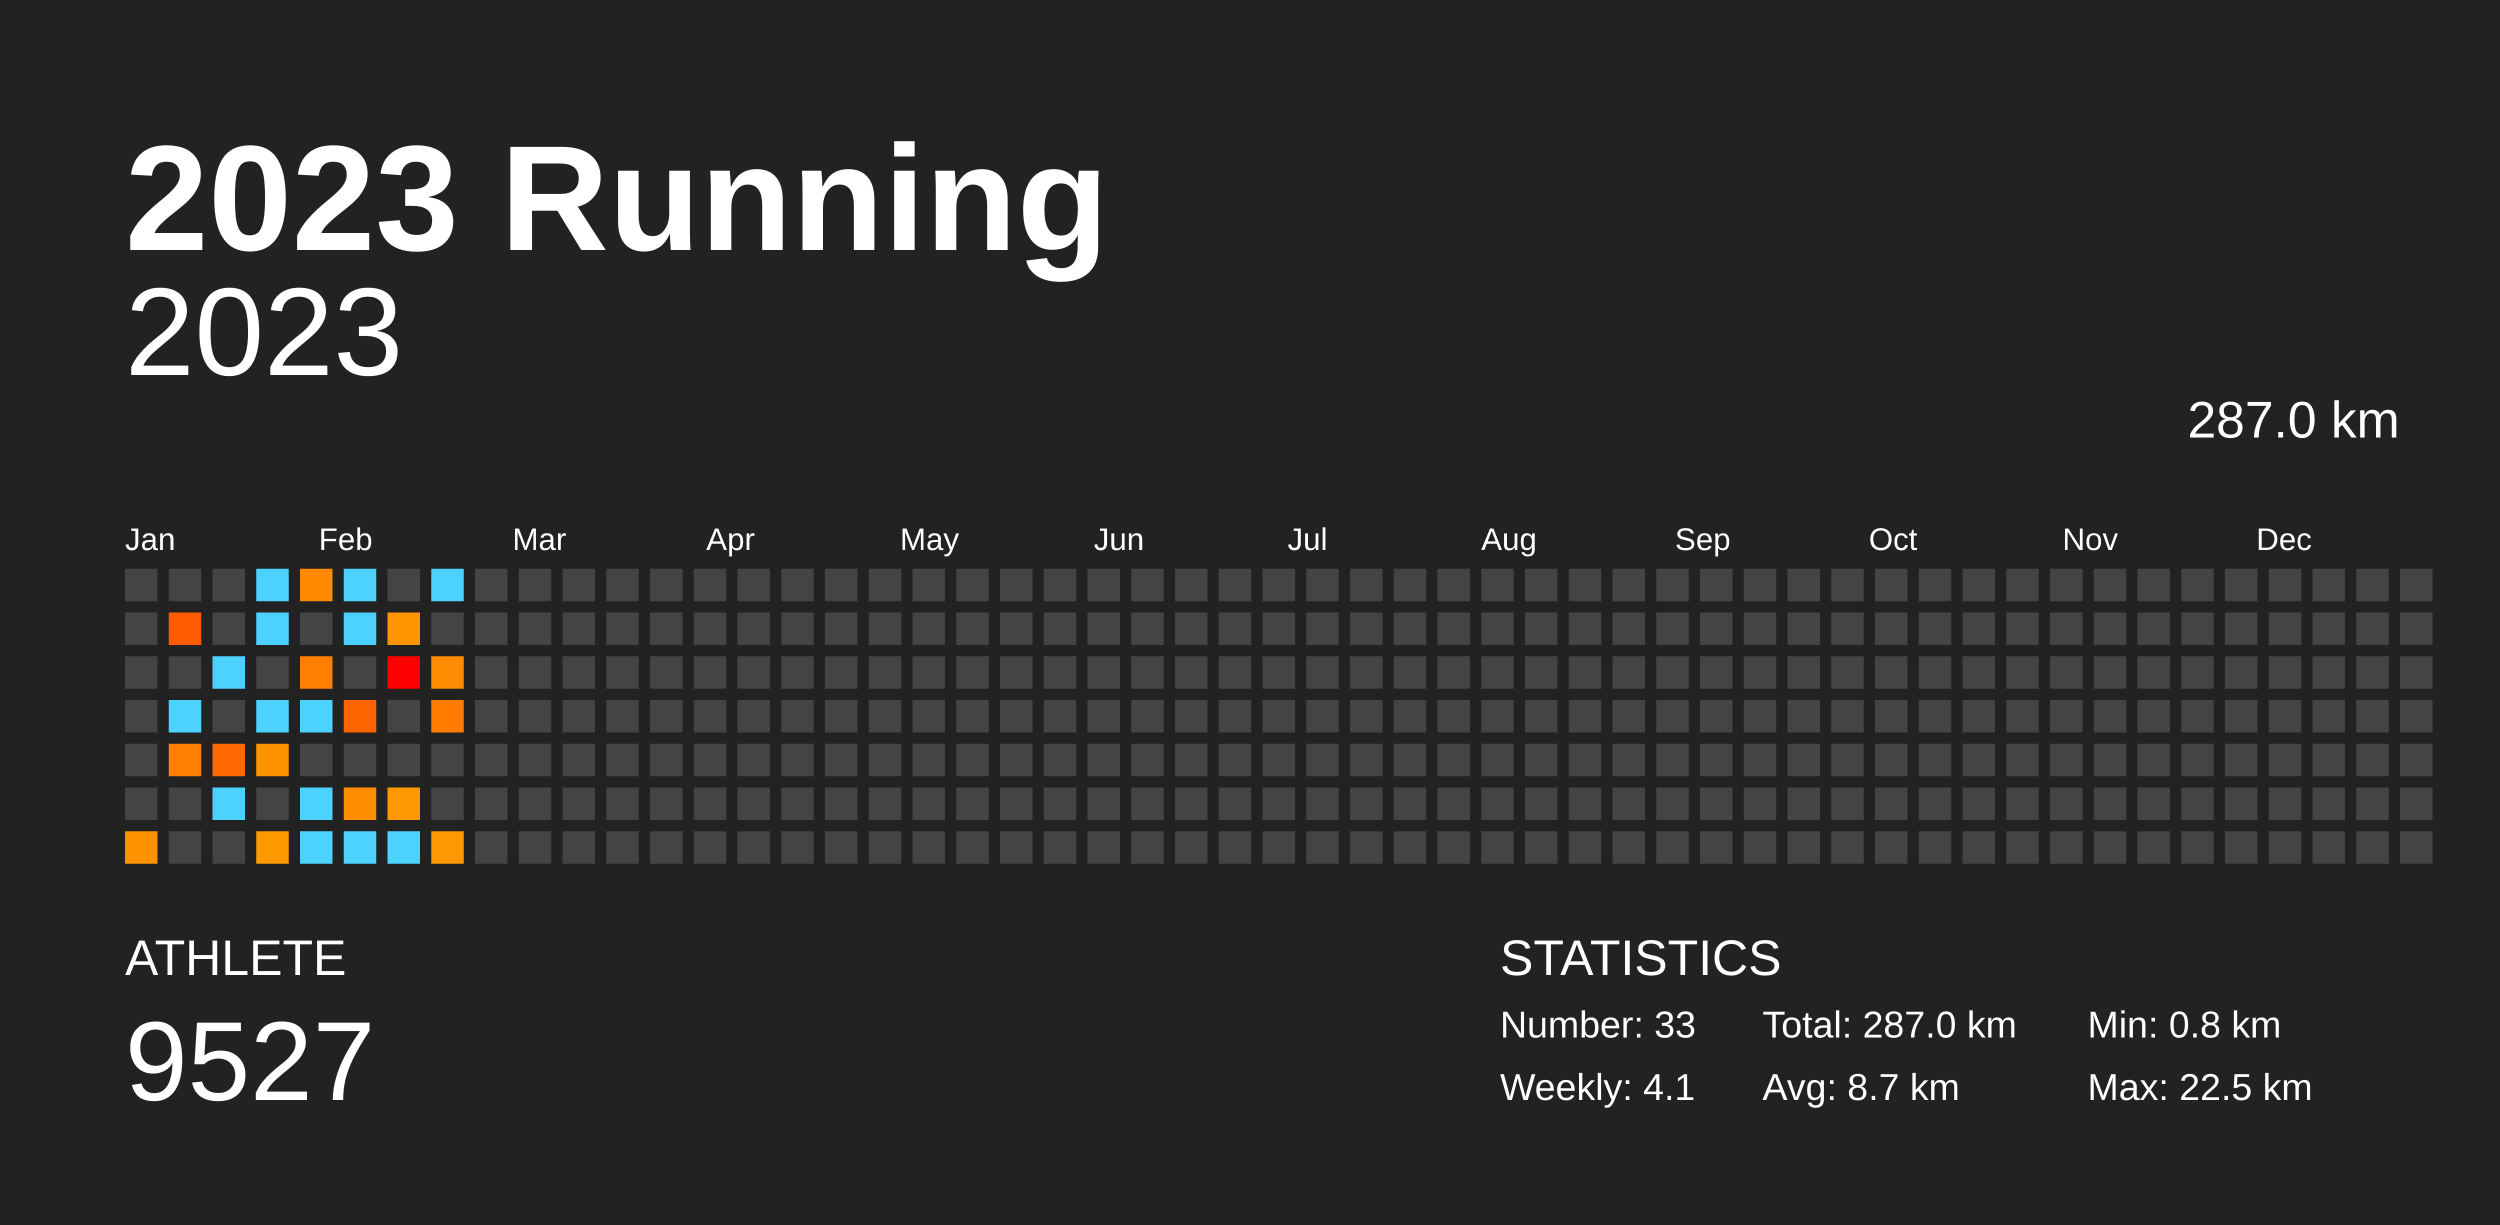
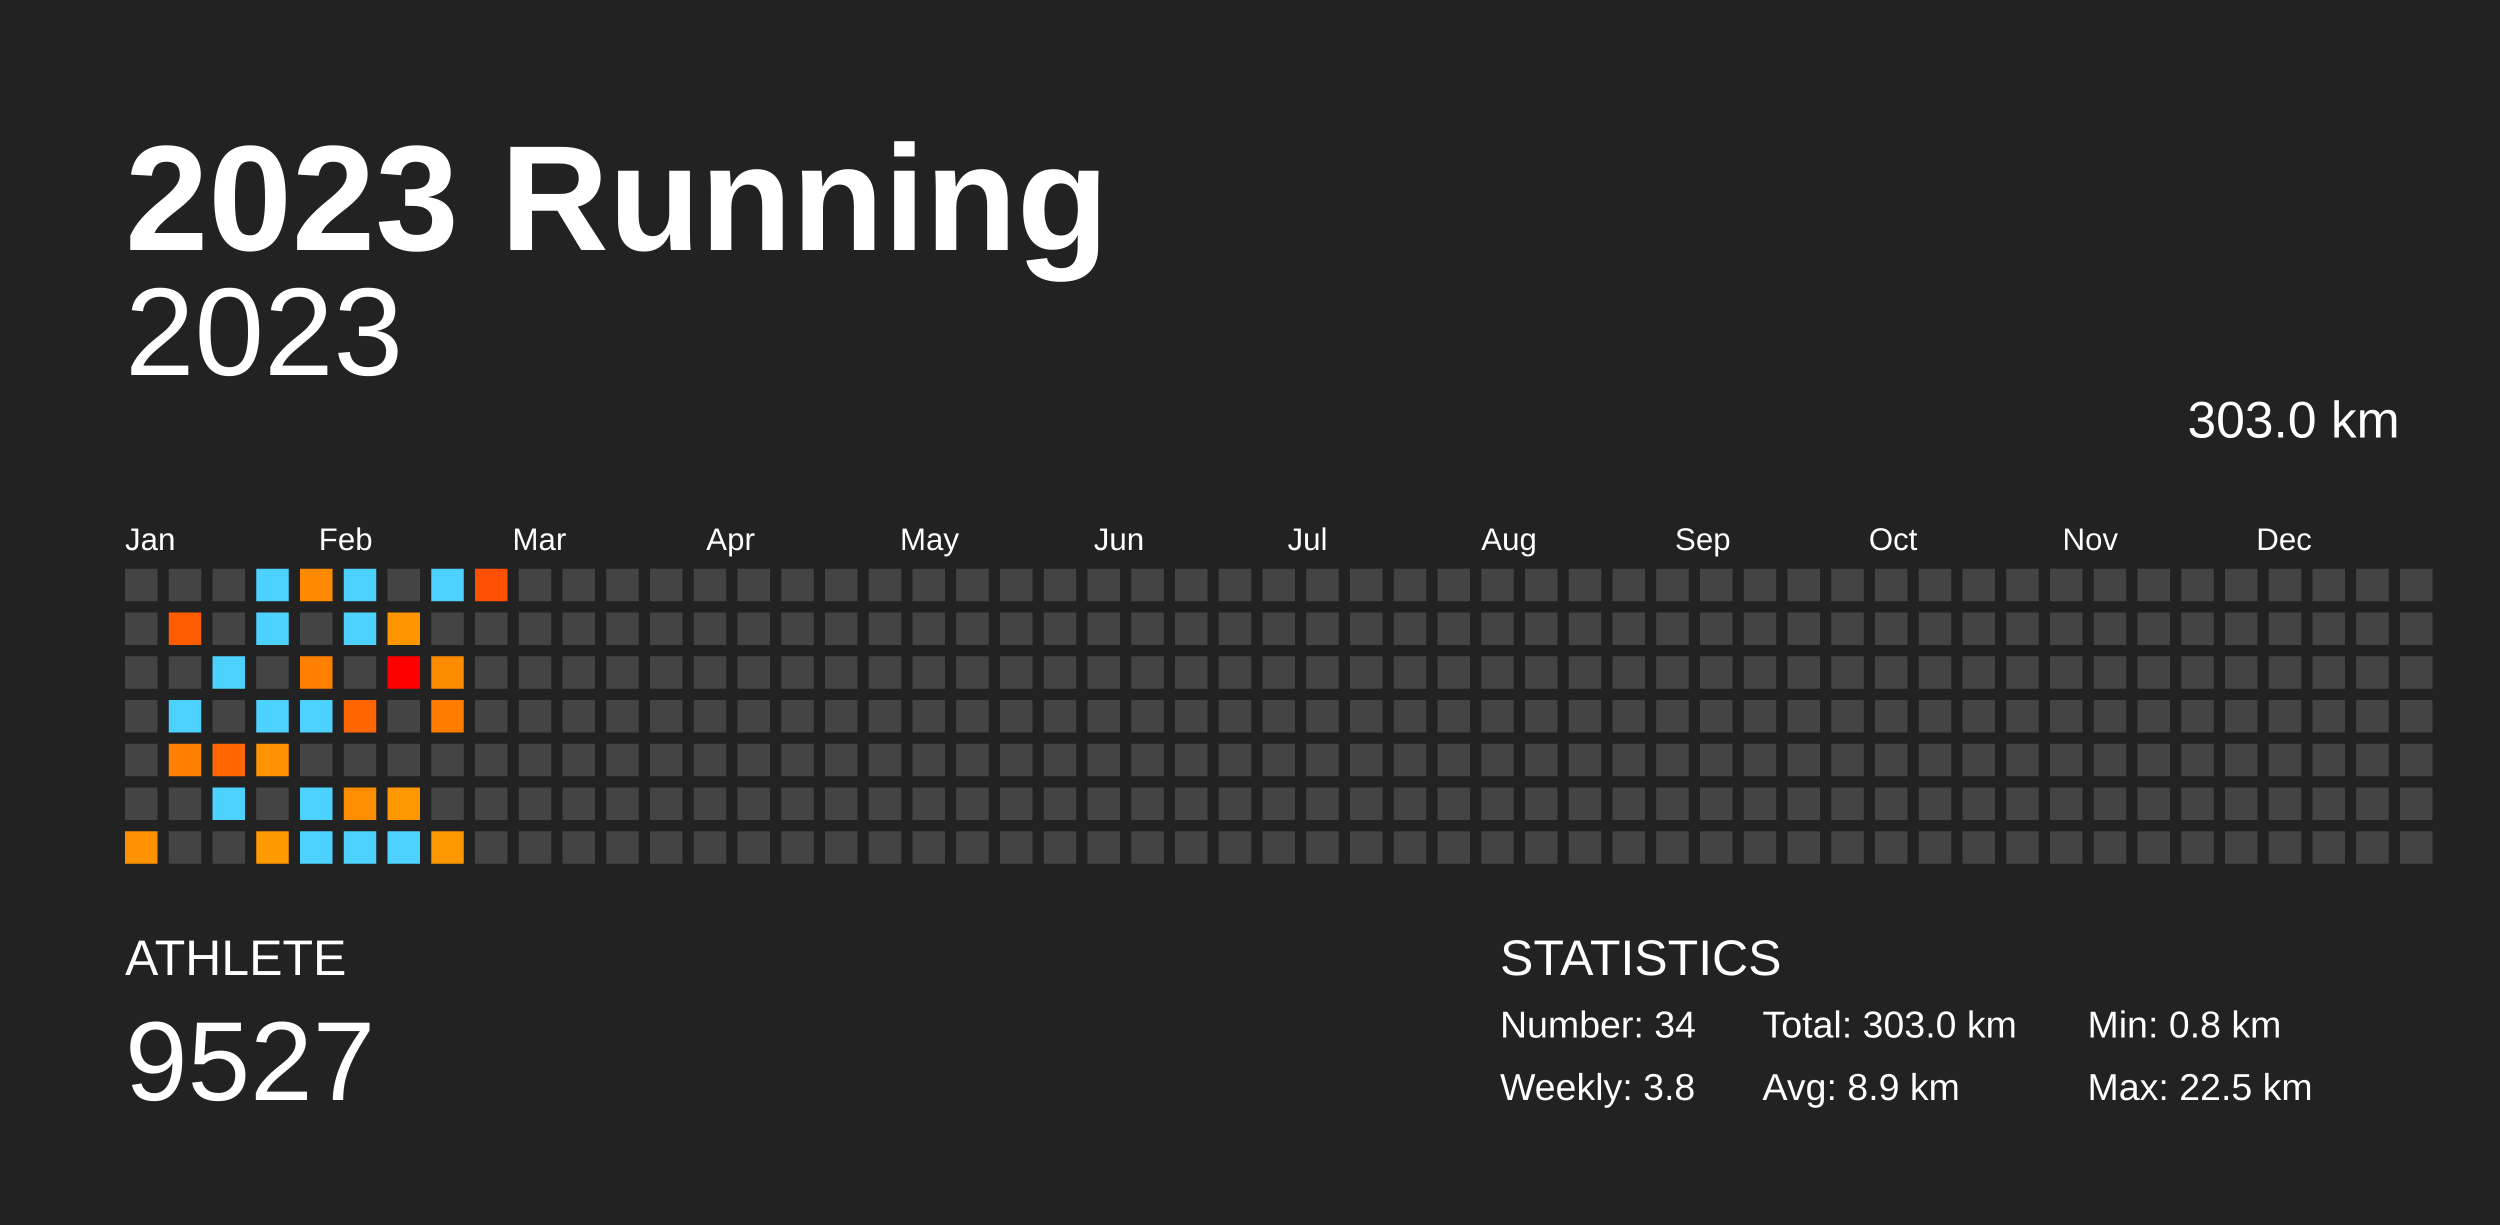
<svg xmlns="http://www.w3.org/2000/svg" baseProfile="full" height="98mm" version="1.1" viewBox="0,0,200,98" width="200mm">
  <defs />
  <rect fill="#222222" height="98" width="200" x="0" y="0" />
  <text fill="#FFFFFF" style="font-size:12px; font-family:Arial; font-weight:bold;" x="10" y="20">2023 Running</text>
  <text fill="#FFFFFF" style="font-size:4px; font-family:Arial" x="10" y="78">ATHLETE</text>
  <text fill="#FFFFFF" style="font-size:9px; font-family:Arial" x="10" y="88">9527</text>
  <text fill="#FFFFFF" style="font-size:4px; font-family:Arial" x="120" y="78">STATISTICS</text>
-   <text fill="#FFFFFF" style="font-size:3px; font-family:Arial" x="120" y="83">Number: 33</text>
-   <text fill="#FFFFFF" style="font-size:3px; font-family:Arial" x="120" y="88">Weekly: 4.1</text>
-   <text fill="#FFFFFF" style="font-size:3px; font-family:Arial" x="141" y="83">Total: 287.0 km</text>
-   <text fill="#FFFFFF" style="font-size:3px; font-family:Arial" x="141" y="88">Avg: 8.7 km</text>
+   <text fill="#FFFFFF" style="font-size:3px; font-family:Arial" x="120" y="83">Number: 34</text>
+   <text fill="#FFFFFF" style="font-size:3px; font-family:Arial" x="120" y="88">Weekly: 3.8</text>
+   <text fill="#FFFFFF" style="font-size:3px; font-family:Arial" x="141" y="83">Total: 303.0 km</text>
+   <text fill="#FFFFFF" style="font-size:3px; font-family:Arial" x="141" y="88">Avg: 8.9 km</text>
  <text fill="#FFFFFF" style="font-size:3px; font-family:Arial" x="167" y="83">Min: 0.8 km</text>
  <text fill="#FFFFFF" style="font-size:3px; font-family:Arial" x="167" y="88">Max: 22.5 km</text>
  <text alignment-baseline="hanging" fill="#FFFFFF" style="font-size:10.0px; font-family:Arial;" x="10" y="30">2023</text>
-   <text alignment-baseline="hanging" fill="#FFFFFF" style="font-size:4.125px; font-family:Arial;" x="175" y="35">287.0 km</text>
+   <text alignment-baseline="hanging" fill="#FFFFFF" style="font-size:4.125px; font-family:Arial;" x="175" y="35">303.0 km</text>
  <text fill="#FFFFFF" style="font-size:2.5px; font-family:Arial" x="10.0" y="44">Jan</text>
  <text fill="#FFFFFF" style="font-size:2.5px; font-family:Arial" x="25.5" y="44">Feb</text>
  <text fill="#FFFFFF" style="font-size:2.5px; font-family:Arial" x="41.0" y="44">Mar</text>
  <text fill="#FFFFFF" style="font-size:2.5px; font-family:Arial" x="56.5" y="44">Apr</text>
  <text fill="#FFFFFF" style="font-size:2.5px; font-family:Arial" x="72.0" y="44">May</text>
  <text fill="#FFFFFF" style="font-size:2.5px; font-family:Arial" x="87.5" y="44">Jun</text>
  <text fill="#FFFFFF" style="font-size:2.5px; font-family:Arial" x="103.0" y="44">Jul</text>
  <text fill="#FFFFFF" style="font-size:2.5px; font-family:Arial" x="118.5" y="44">Aug</text>
  <text fill="#FFFFFF" style="font-size:2.5px; font-family:Arial" x="134.0" y="44">Sep</text>
  <text fill="#FFFFFF" style="font-size:2.5px; font-family:Arial" x="149.5" y="44">Oct</text>
  <text fill="#FFFFFF" style="font-size:2.5px; font-family:Arial" x="165.0" y="44">Nov</text>
  <text fill="#FFFFFF" style="font-size:2.5px; font-family:Arial" x="180.5" y="44">Dec</text>
  <rect fill="#444444" height="2.6" width="2.6" x="10.0" y="45.5" />
  <rect fill="#444444" height="2.6" width="2.6" x="10.0" y="49.0" />
  <rect fill="#444444" height="2.6" width="2.6" x="10.0" y="52.5" />
  <rect fill="#444444" height="2.6" width="2.6" x="10.0" y="56.0" />
  <rect fill="#444444" height="2.6" width="2.6" x="10.0" y="59.5" />
  <rect fill="#444444" height="2.6" width="2.6" x="10.0" y="63.0" />
  <rect fill="#ff9200" height="2.6" width="2.6" x="10.0" y="66.5" />
  <rect fill="#444444" height="2.6" width="2.6" x="13.5" y="45.5" />
  <rect fill="#ff5b00" height="2.6" width="2.6" x="13.5" y="49.0" />
  <rect fill="#444444" height="2.6" width="2.6" x="13.5" y="52.5" />
  <rect fill="#4dd2ff" height="2.6" width="2.6" x="13.5" y="56.0" />
  <rect fill="#ff7f00" height="2.6" width="2.6" x="13.5" y="59.5" />
  <rect fill="#444444" height="2.6" width="2.6" x="13.5" y="63.0" />
  <rect fill="#444444" height="2.6" width="2.6" x="13.5" y="66.5" />
  <rect fill="#444444" height="2.6" width="2.6" x="17.0" y="45.5" />
  <rect fill="#444444" height="2.6" width="2.6" x="17.0" y="49.0" />
  <rect fill="#4dd2ff" height="2.6" width="2.6" x="17.0" y="52.5" />
  <rect fill="#444444" height="2.6" width="2.6" x="17.0" y="56.0" />
  <rect fill="#ff6700" height="2.6" width="2.6" x="17.0" y="59.5" />
  <rect fill="#4dd2ff" height="2.6" width="2.6" x="17.0" y="63.0" />
  <rect fill="#444444" height="2.6" width="2.6" x="17.0" y="66.5" />
  <rect fill="#4dd2ff" height="2.6" width="2.6" x="20.5" y="45.5" />
  <rect fill="#4dd2ff" height="2.6" width="2.6" x="20.5" y="49.0" />
  <rect fill="#444444" height="2.6" width="2.6" x="20.5" y="52.5" />
  <rect fill="#4dd2ff" height="2.6" width="2.6" x="20.5" y="56.0" />
  <rect fill="#ff9200" height="2.6" width="2.6" x="20.5" y="59.5" />
  <rect fill="#444444" height="2.6" width="2.6" x="20.5" y="63.0" />
  <rect fill="#ff9900" height="2.6" width="2.6" x="20.5" y="66.5" />
  <rect fill="#ff8900" height="2.6" width="2.6" x="24.0" y="45.5" />
  <rect fill="#444444" height="2.6" width="2.6" x="24.0" y="49.0" />
  <rect fill="#ff8000" height="2.6" width="2.6" x="24.0" y="52.5" />
  <rect fill="#4dd2ff" height="2.6" width="2.6" x="24.0" y="56.0" />
  <rect fill="#444444" height="2.6" width="2.6" x="24.0" y="59.5" />
  <rect fill="#4dd2ff" height="2.6" width="2.6" x="24.0" y="63.0" />
  <rect fill="#4dd2ff" height="2.6" width="2.6" x="24.0" y="66.5" />
  <rect fill="#4dd2ff" height="2.6" width="2.6" x="27.5" y="45.5" />
  <rect fill="#4dd2ff" height="2.6" width="2.6" x="27.5" y="49.0" />
  <rect fill="#444444" height="2.6" width="2.6" x="27.5" y="52.5" />
  <rect fill="#ff6500" height="2.6" width="2.6" x="27.5" y="56.0" />
  <rect fill="#444444" height="2.6" width="2.6" x="27.5" y="59.5" />
  <rect fill="#ff8d00" height="2.6" width="2.6" x="27.5" y="63.0" />
  <rect fill="#4dd2ff" height="2.6" width="2.6" x="27.5" y="66.5" />
  <rect fill="#444444" height="2.6" width="2.6" x="31.0" y="45.5" />
  <rect fill="#ff9600" height="2.6" width="2.6" x="31.0" y="49.0" />
  <rect fill="red" height="2.6" width="2.6" x="31.0" y="52.5" />
  <rect fill="#444444" height="2.6" width="2.6" x="31.0" y="56.0" />
  <rect fill="#444444" height="2.6" width="2.6" x="31.0" y="59.5" />
  <rect fill="#ff9700" height="2.6" width="2.6" x="31.0" y="63.0" />
  <rect fill="#4dd2ff" height="2.6" width="2.6" x="31.0" y="66.5" />
  <rect fill="#4dd2ff" height="2.6" width="2.6" x="34.5" y="45.5" />
  <rect fill="#444444" height="2.6" width="2.6" x="34.5" y="49.0" />
  <rect fill="#ff8c00" height="2.6" width="2.6" x="34.5" y="52.5" />
  <rect fill="#ff7c00" height="2.6" width="2.6" x="34.5" y="56.0" />
  <rect fill="#444444" height="2.6" width="2.6" x="34.5" y="59.5" />
  <rect fill="#444444" height="2.6" width="2.6" x="34.5" y="63.0" />
  <rect fill="#ff9800" height="2.6" width="2.6" x="34.5" y="66.5" />
-   <rect fill="#444444" height="2.6" width="2.6" x="38.0" y="45.5" />
+   <rect fill="#ff4f00" height="2.6" width="2.6" x="38.0" y="45.5" />
  <rect fill="#444444" height="2.6" width="2.6" x="38.0" y="49.0" />
  <rect fill="#444444" height="2.6" width="2.6" x="38.0" y="52.5" />
  <rect fill="#444444" height="2.6" width="2.6" x="38.0" y="56.0" />
  <rect fill="#444444" height="2.6" width="2.6" x="38.0" y="59.5" />
  <rect fill="#444444" height="2.6" width="2.6" x="38.0" y="63.0" />
  <rect fill="#444444" height="2.6" width="2.6" x="38.0" y="66.5" />
  <rect fill="#444444" height="2.6" width="2.6" x="41.5" y="45.5" />
  <rect fill="#444444" height="2.6" width="2.6" x="41.5" y="49.0" />
  <rect fill="#444444" height="2.6" width="2.6" x="41.5" y="52.5" />
  <rect fill="#444444" height="2.6" width="2.6" x="41.5" y="56.0" />
  <rect fill="#444444" height="2.6" width="2.6" x="41.5" y="59.5" />
  <rect fill="#444444" height="2.6" width="2.6" x="41.5" y="63.0" />
  <rect fill="#444444" height="2.6" width="2.6" x="41.5" y="66.5" />
  <rect fill="#444444" height="2.6" width="2.6" x="45.0" y="45.5" />
  <rect fill="#444444" height="2.6" width="2.6" x="45.0" y="49.0" />
  <rect fill="#444444" height="2.6" width="2.6" x="45.0" y="52.5" />
  <rect fill="#444444" height="2.6" width="2.6" x="45.0" y="56.0" />
  <rect fill="#444444" height="2.6" width="2.6" x="45.0" y="59.5" />
  <rect fill="#444444" height="2.6" width="2.6" x="45.0" y="63.0" />
  <rect fill="#444444" height="2.6" width="2.6" x="45.0" y="66.5" />
  <rect fill="#444444" height="2.6" width="2.6" x="48.5" y="45.5" />
  <rect fill="#444444" height="2.6" width="2.6" x="48.5" y="49.0" />
  <rect fill="#444444" height="2.6" width="2.6" x="48.5" y="52.5" />
  <rect fill="#444444" height="2.6" width="2.6" x="48.5" y="56.0" />
  <rect fill="#444444" height="2.6" width="2.6" x="48.5" y="59.5" />
  <rect fill="#444444" height="2.6" width="2.6" x="48.5" y="63.0" />
  <rect fill="#444444" height="2.6" width="2.6" x="48.5" y="66.5" />
  <rect fill="#444444" height="2.6" width="2.6" x="52.0" y="45.5" />
  <rect fill="#444444" height="2.6" width="2.6" x="52.0" y="49.0" />
  <rect fill="#444444" height="2.6" width="2.6" x="52.0" y="52.5" />
  <rect fill="#444444" height="2.6" width="2.6" x="52.0" y="56.0" />
  <rect fill="#444444" height="2.6" width="2.6" x="52.0" y="59.5" />
  <rect fill="#444444" height="2.6" width="2.6" x="52.0" y="63.0" />
  <rect fill="#444444" height="2.6" width="2.6" x="52.0" y="66.5" />
  <rect fill="#444444" height="2.6" width="2.6" x="55.5" y="45.5" />
  <rect fill="#444444" height="2.6" width="2.6" x="55.5" y="49.0" />
  <rect fill="#444444" height="2.6" width="2.6" x="55.5" y="52.5" />
  <rect fill="#444444" height="2.6" width="2.6" x="55.5" y="56.0" />
  <rect fill="#444444" height="2.6" width="2.6" x="55.5" y="59.5" />
  <rect fill="#444444" height="2.6" width="2.6" x="55.5" y="63.0" />
  <rect fill="#444444" height="2.6" width="2.6" x="55.5" y="66.5" />
  <rect fill="#444444" height="2.6" width="2.6" x="59.0" y="45.5" />
  <rect fill="#444444" height="2.6" width="2.6" x="59.0" y="49.0" />
  <rect fill="#444444" height="2.6" width="2.6" x="59.0" y="52.5" />
  <rect fill="#444444" height="2.6" width="2.6" x="59.0" y="56.0" />
  <rect fill="#444444" height="2.6" width="2.6" x="59.0" y="59.5" />
  <rect fill="#444444" height="2.6" width="2.6" x="59.0" y="63.0" />
  <rect fill="#444444" height="2.6" width="2.6" x="59.0" y="66.5" />
  <rect fill="#444444" height="2.6" width="2.6" x="62.5" y="45.5" />
  <rect fill="#444444" height="2.6" width="2.6" x="62.5" y="49.0" />
  <rect fill="#444444" height="2.6" width="2.6" x="62.5" y="52.5" />
  <rect fill="#444444" height="2.6" width="2.6" x="62.5" y="56.0" />
  <rect fill="#444444" height="2.6" width="2.6" x="62.5" y="59.5" />
  <rect fill="#444444" height="2.6" width="2.6" x="62.5" y="63.0" />
  <rect fill="#444444" height="2.6" width="2.6" x="62.5" y="66.5" />
  <rect fill="#444444" height="2.6" width="2.6" x="66.0" y="45.5" />
  <rect fill="#444444" height="2.6" width="2.6" x="66.0" y="49.0" />
  <rect fill="#444444" height="2.6" width="2.6" x="66.0" y="52.5" />
  <rect fill="#444444" height="2.6" width="2.6" x="66.0" y="56.0" />
  <rect fill="#444444" height="2.6" width="2.6" x="66.0" y="59.5" />
  <rect fill="#444444" height="2.6" width="2.6" x="66.0" y="63.0" />
  <rect fill="#444444" height="2.6" width="2.6" x="66.0" y="66.5" />
  <rect fill="#444444" height="2.6" width="2.6" x="69.5" y="45.5" />
  <rect fill="#444444" height="2.6" width="2.6" x="69.5" y="49.0" />
  <rect fill="#444444" height="2.6" width="2.6" x="69.5" y="52.5" />
  <rect fill="#444444" height="2.6" width="2.6" x="69.5" y="56.0" />
  <rect fill="#444444" height="2.6" width="2.6" x="69.5" y="59.5" />
  <rect fill="#444444" height="2.6" width="2.6" x="69.5" y="63.0" />
  <rect fill="#444444" height="2.6" width="2.6" x="69.5" y="66.5" />
  <rect fill="#444444" height="2.6" width="2.6" x="73.0" y="45.5" />
  <rect fill="#444444" height="2.6" width="2.6" x="73.0" y="49.0" />
  <rect fill="#444444" height="2.6" width="2.6" x="73.0" y="52.5" />
  <rect fill="#444444" height="2.6" width="2.6" x="73.0" y="56.0" />
  <rect fill="#444444" height="2.6" width="2.6" x="73.0" y="59.5" />
  <rect fill="#444444" height="2.6" width="2.6" x="73.0" y="63.0" />
  <rect fill="#444444" height="2.6" width="2.6" x="73.0" y="66.5" />
  <rect fill="#444444" height="2.6" width="2.6" x="76.5" y="45.5" />
  <rect fill="#444444" height="2.6" width="2.6" x="76.5" y="49.0" />
  <rect fill="#444444" height="2.6" width="2.6" x="76.5" y="52.5" />
  <rect fill="#444444" height="2.6" width="2.6" x="76.5" y="56.0" />
  <rect fill="#444444" height="2.6" width="2.6" x="76.5" y="59.5" />
  <rect fill="#444444" height="2.6" width="2.6" x="76.5" y="63.0" />
  <rect fill="#444444" height="2.6" width="2.6" x="76.5" y="66.5" />
  <rect fill="#444444" height="2.6" width="2.6" x="80.0" y="45.5" />
  <rect fill="#444444" height="2.6" width="2.6" x="80.0" y="49.0" />
  <rect fill="#444444" height="2.6" width="2.6" x="80.0" y="52.5" />
  <rect fill="#444444" height="2.6" width="2.6" x="80.0" y="56.0" />
  <rect fill="#444444" height="2.6" width="2.6" x="80.0" y="59.5" />
  <rect fill="#444444" height="2.6" width="2.6" x="80.0" y="63.0" />
  <rect fill="#444444" height="2.6" width="2.6" x="80.0" y="66.5" />
  <rect fill="#444444" height="2.6" width="2.6" x="83.5" y="45.5" />
  <rect fill="#444444" height="2.6" width="2.6" x="83.5" y="49.0" />
  <rect fill="#444444" height="2.6" width="2.6" x="83.5" y="52.5" />
  <rect fill="#444444" height="2.6" width="2.6" x="83.5" y="56.0" />
  <rect fill="#444444" height="2.6" width="2.6" x="83.5" y="59.5" />
  <rect fill="#444444" height="2.6" width="2.6" x="83.5" y="63.0" />
  <rect fill="#444444" height="2.6" width="2.6" x="83.5" y="66.5" />
  <rect fill="#444444" height="2.6" width="2.6" x="87.0" y="45.5" />
  <rect fill="#444444" height="2.6" width="2.6" x="87.0" y="49.0" />
  <rect fill="#444444" height="2.6" width="2.6" x="87.0" y="52.5" />
  <rect fill="#444444" height="2.6" width="2.6" x="87.0" y="56.0" />
  <rect fill="#444444" height="2.6" width="2.6" x="87.0" y="59.5" />
  <rect fill="#444444" height="2.6" width="2.6" x="87.0" y="63.0" />
  <rect fill="#444444" height="2.6" width="2.6" x="87.0" y="66.5" />
  <rect fill="#444444" height="2.6" width="2.6" x="90.5" y="45.5" />
  <rect fill="#444444" height="2.6" width="2.6" x="90.5" y="49.0" />
  <rect fill="#444444" height="2.6" width="2.6" x="90.5" y="52.5" />
  <rect fill="#444444" height="2.6" width="2.6" x="90.5" y="56.0" />
  <rect fill="#444444" height="2.6" width="2.6" x="90.5" y="59.5" />
  <rect fill="#444444" height="2.6" width="2.6" x="90.5" y="63.0" />
  <rect fill="#444444" height="2.6" width="2.6" x="90.5" y="66.5" />
  <rect fill="#444444" height="2.6" width="2.6" x="94.0" y="45.5" />
  <rect fill="#444444" height="2.6" width="2.6" x="94.0" y="49.0" />
  <rect fill="#444444" height="2.6" width="2.6" x="94.0" y="52.5" />
  <rect fill="#444444" height="2.6" width="2.6" x="94.0" y="56.0" />
  <rect fill="#444444" height="2.6" width="2.6" x="94.0" y="59.5" />
  <rect fill="#444444" height="2.6" width="2.6" x="94.0" y="63.0" />
  <rect fill="#444444" height="2.6" width="2.6" x="94.0" y="66.5" />
  <rect fill="#444444" height="2.6" width="2.6" x="97.5" y="45.5" />
  <rect fill="#444444" height="2.6" width="2.6" x="97.5" y="49.0" />
  <rect fill="#444444" height="2.6" width="2.6" x="97.5" y="52.5" />
  <rect fill="#444444" height="2.6" width="2.6" x="97.5" y="56.0" />
  <rect fill="#444444" height="2.6" width="2.6" x="97.5" y="59.5" />
  <rect fill="#444444" height="2.6" width="2.6" x="97.5" y="63.0" />
  <rect fill="#444444" height="2.6" width="2.6" x="97.5" y="66.5" />
  <rect fill="#444444" height="2.6" width="2.6" x="101.0" y="45.5" />
  <rect fill="#444444" height="2.6" width="2.6" x="101.0" y="49.0" />
  <rect fill="#444444" height="2.6" width="2.6" x="101.0" y="52.5" />
  <rect fill="#444444" height="2.6" width="2.6" x="101.0" y="56.0" />
  <rect fill="#444444" height="2.6" width="2.6" x="101.0" y="59.5" />
  <rect fill="#444444" height="2.6" width="2.6" x="101.0" y="63.0" />
  <rect fill="#444444" height="2.6" width="2.6" x="101.0" y="66.5" />
  <rect fill="#444444" height="2.6" width="2.6" x="104.5" y="45.5" />
  <rect fill="#444444" height="2.6" width="2.6" x="104.5" y="49.0" />
  <rect fill="#444444" height="2.6" width="2.6" x="104.5" y="52.5" />
  <rect fill="#444444" height="2.6" width="2.6" x="104.5" y="56.0" />
  <rect fill="#444444" height="2.6" width="2.6" x="104.5" y="59.5" />
  <rect fill="#444444" height="2.6" width="2.6" x="104.5" y="63.0" />
  <rect fill="#444444" height="2.6" width="2.6" x="104.5" y="66.5" />
  <rect fill="#444444" height="2.6" width="2.6" x="108.0" y="45.5" />
  <rect fill="#444444" height="2.6" width="2.6" x="108.0" y="49.0" />
  <rect fill="#444444" height="2.6" width="2.6" x="108.0" y="52.5" />
  <rect fill="#444444" height="2.6" width="2.6" x="108.0" y="56.0" />
  <rect fill="#444444" height="2.6" width="2.6" x="108.0" y="59.5" />
  <rect fill="#444444" height="2.6" width="2.6" x="108.0" y="63.0" />
  <rect fill="#444444" height="2.6" width="2.6" x="108.0" y="66.5" />
  <rect fill="#444444" height="2.6" width="2.6" x="111.5" y="45.5" />
  <rect fill="#444444" height="2.6" width="2.6" x="111.5" y="49.0" />
  <rect fill="#444444" height="2.6" width="2.6" x="111.5" y="52.5" />
  <rect fill="#444444" height="2.6" width="2.6" x="111.5" y="56.0" />
  <rect fill="#444444" height="2.6" width="2.6" x="111.5" y="59.5" />
  <rect fill="#444444" height="2.6" width="2.6" x="111.5" y="63.0" />
  <rect fill="#444444" height="2.6" width="2.6" x="111.5" y="66.5" />
  <rect fill="#444444" height="2.6" width="2.6" x="115.0" y="45.5" />
  <rect fill="#444444" height="2.6" width="2.6" x="115.0" y="49.0" />
  <rect fill="#444444" height="2.6" width="2.6" x="115.0" y="52.5" />
  <rect fill="#444444" height="2.6" width="2.6" x="115.0" y="56.0" />
  <rect fill="#444444" height="2.6" width="2.6" x="115.0" y="59.5" />
  <rect fill="#444444" height="2.6" width="2.6" x="115.0" y="63.0" />
  <rect fill="#444444" height="2.6" width="2.6" x="115.0" y="66.5" />
  <rect fill="#444444" height="2.6" width="2.6" x="118.5" y="45.5" />
  <rect fill="#444444" height="2.6" width="2.6" x="118.5" y="49.0" />
  <rect fill="#444444" height="2.6" width="2.6" x="118.5" y="52.5" />
  <rect fill="#444444" height="2.6" width="2.6" x="118.5" y="56.0" />
  <rect fill="#444444" height="2.6" width="2.6" x="118.5" y="59.5" />
  <rect fill="#444444" height="2.6" width="2.6" x="118.5" y="63.0" />
  <rect fill="#444444" height="2.6" width="2.6" x="118.5" y="66.5" />
  <rect fill="#444444" height="2.6" width="2.6" x="122.0" y="45.5" />
  <rect fill="#444444" height="2.6" width="2.6" x="122.0" y="49.0" />
  <rect fill="#444444" height="2.6" width="2.6" x="122.0" y="52.5" />
  <rect fill="#444444" height="2.6" width="2.6" x="122.0" y="56.0" />
  <rect fill="#444444" height="2.6" width="2.6" x="122.0" y="59.5" />
  <rect fill="#444444" height="2.6" width="2.6" x="122.0" y="63.0" />
  <rect fill="#444444" height="2.6" width="2.6" x="122.0" y="66.5" />
  <rect fill="#444444" height="2.6" width="2.6" x="125.5" y="45.5" />
  <rect fill="#444444" height="2.6" width="2.6" x="125.5" y="49.0" />
  <rect fill="#444444" height="2.6" width="2.6" x="125.5" y="52.5" />
  <rect fill="#444444" height="2.6" width="2.6" x="125.5" y="56.0" />
  <rect fill="#444444" height="2.6" width="2.6" x="125.5" y="59.5" />
  <rect fill="#444444" height="2.6" width="2.6" x="125.5" y="63.0" />
  <rect fill="#444444" height="2.6" width="2.6" x="125.5" y="66.5" />
  <rect fill="#444444" height="2.6" width="2.6" x="129.0" y="45.5" />
  <rect fill="#444444" height="2.6" width="2.6" x="129.0" y="49.0" />
  <rect fill="#444444" height="2.6" width="2.6" x="129.0" y="52.5" />
  <rect fill="#444444" height="2.6" width="2.6" x="129.0" y="56.0" />
  <rect fill="#444444" height="2.6" width="2.6" x="129.0" y="59.5" />
  <rect fill="#444444" height="2.6" width="2.6" x="129.0" y="63.0" />
  <rect fill="#444444" height="2.6" width="2.6" x="129.0" y="66.5" />
  <rect fill="#444444" height="2.6" width="2.6" x="132.5" y="45.5" />
  <rect fill="#444444" height="2.6" width="2.6" x="132.5" y="49.0" />
  <rect fill="#444444" height="2.6" width="2.6" x="132.5" y="52.5" />
  <rect fill="#444444" height="2.6" width="2.6" x="132.5" y="56.0" />
  <rect fill="#444444" height="2.6" width="2.6" x="132.5" y="59.5" />
  <rect fill="#444444" height="2.6" width="2.6" x="132.5" y="63.0" />
  <rect fill="#444444" height="2.6" width="2.6" x="132.5" y="66.5" />
  <rect fill="#444444" height="2.6" width="2.6" x="136.0" y="45.5" />
  <rect fill="#444444" height="2.6" width="2.6" x="136.0" y="49.0" />
  <rect fill="#444444" height="2.6" width="2.6" x="136.0" y="52.5" />
  <rect fill="#444444" height="2.6" width="2.6" x="136.0" y="56.0" />
  <rect fill="#444444" height="2.6" width="2.6" x="136.0" y="59.5" />
  <rect fill="#444444" height="2.6" width="2.6" x="136.0" y="63.0" />
  <rect fill="#444444" height="2.6" width="2.6" x="136.0" y="66.5" />
  <rect fill="#444444" height="2.6" width="2.6" x="139.5" y="45.5" />
  <rect fill="#444444" height="2.6" width="2.6" x="139.5" y="49.0" />
  <rect fill="#444444" height="2.6" width="2.6" x="139.5" y="52.5" />
  <rect fill="#444444" height="2.6" width="2.6" x="139.5" y="56.0" />
  <rect fill="#444444" height="2.6" width="2.6" x="139.5" y="59.5" />
  <rect fill="#444444" height="2.6" width="2.6" x="139.5" y="63.0" />
  <rect fill="#444444" height="2.6" width="2.6" x="139.5" y="66.5" />
  <rect fill="#444444" height="2.6" width="2.6" x="143.0" y="45.5" />
  <rect fill="#444444" height="2.6" width="2.6" x="143.0" y="49.0" />
  <rect fill="#444444" height="2.6" width="2.6" x="143.0" y="52.5" />
  <rect fill="#444444" height="2.6" width="2.6" x="143.0" y="56.0" />
  <rect fill="#444444" height="2.6" width="2.6" x="143.0" y="59.5" />
  <rect fill="#444444" height="2.6" width="2.6" x="143.0" y="63.0" />
  <rect fill="#444444" height="2.6" width="2.6" x="143.0" y="66.5" />
  <rect fill="#444444" height="2.6" width="2.6" x="146.5" y="45.5" />
  <rect fill="#444444" height="2.6" width="2.6" x="146.5" y="49.0" />
  <rect fill="#444444" height="2.6" width="2.6" x="146.5" y="52.5" />
  <rect fill="#444444" height="2.6" width="2.6" x="146.5" y="56.0" />
  <rect fill="#444444" height="2.6" width="2.6" x="146.5" y="59.5" />
  <rect fill="#444444" height="2.6" width="2.6" x="146.5" y="63.0" />
  <rect fill="#444444" height="2.6" width="2.6" x="146.5" y="66.5" />
  <rect fill="#444444" height="2.6" width="2.6" x="150.0" y="45.5" />
  <rect fill="#444444" height="2.6" width="2.6" x="150.0" y="49.0" />
  <rect fill="#444444" height="2.6" width="2.6" x="150.0" y="52.5" />
  <rect fill="#444444" height="2.6" width="2.6" x="150.0" y="56.0" />
  <rect fill="#444444" height="2.6" width="2.6" x="150.0" y="59.5" />
  <rect fill="#444444" height="2.6" width="2.6" x="150.0" y="63.0" />
  <rect fill="#444444" height="2.6" width="2.6" x="150.0" y="66.5" />
  <rect fill="#444444" height="2.6" width="2.6" x="153.5" y="45.5" />
  <rect fill="#444444" height="2.6" width="2.6" x="153.5" y="49.0" />
  <rect fill="#444444" height="2.6" width="2.6" x="153.5" y="52.5" />
  <rect fill="#444444" height="2.6" width="2.6" x="153.5" y="56.0" />
  <rect fill="#444444" height="2.6" width="2.6" x="153.5" y="59.5" />
  <rect fill="#444444" height="2.6" width="2.6" x="153.5" y="63.0" />
  <rect fill="#444444" height="2.6" width="2.6" x="153.5" y="66.5" />
  <rect fill="#444444" height="2.6" width="2.6" x="157.0" y="45.5" />
  <rect fill="#444444" height="2.6" width="2.6" x="157.0" y="49.0" />
  <rect fill="#444444" height="2.6" width="2.6" x="157.0" y="52.5" />
  <rect fill="#444444" height="2.6" width="2.6" x="157.0" y="56.0" />
  <rect fill="#444444" height="2.6" width="2.6" x="157.0" y="59.5" />
  <rect fill="#444444" height="2.6" width="2.6" x="157.0" y="63.0" />
  <rect fill="#444444" height="2.6" width="2.6" x="157.0" y="66.5" />
  <rect fill="#444444" height="2.6" width="2.6" x="160.5" y="45.5" />
  <rect fill="#444444" height="2.6" width="2.6" x="160.5" y="49.0" />
  <rect fill="#444444" height="2.6" width="2.6" x="160.5" y="52.5" />
  <rect fill="#444444" height="2.6" width="2.6" x="160.5" y="56.0" />
  <rect fill="#444444" height="2.6" width="2.6" x="160.5" y="59.5" />
  <rect fill="#444444" height="2.6" width="2.6" x="160.5" y="63.0" />
  <rect fill="#444444" height="2.6" width="2.6" x="160.5" y="66.5" />
  <rect fill="#444444" height="2.6" width="2.6" x="164.0" y="45.5" />
  <rect fill="#444444" height="2.6" width="2.6" x="164.0" y="49.0" />
  <rect fill="#444444" height="2.6" width="2.6" x="164.0" y="52.5" />
  <rect fill="#444444" height="2.6" width="2.6" x="164.0" y="56.0" />
  <rect fill="#444444" height="2.6" width="2.6" x="164.0" y="59.5" />
  <rect fill="#444444" height="2.6" width="2.6" x="164.0" y="63.0" />
  <rect fill="#444444" height="2.6" width="2.6" x="164.0" y="66.5" />
  <rect fill="#444444" height="2.6" width="2.6" x="167.5" y="45.5" />
  <rect fill="#444444" height="2.6" width="2.6" x="167.5" y="49.0" />
  <rect fill="#444444" height="2.6" width="2.6" x="167.5" y="52.5" />
  <rect fill="#444444" height="2.6" width="2.6" x="167.5" y="56.0" />
  <rect fill="#444444" height="2.6" width="2.6" x="167.5" y="59.5" />
  <rect fill="#444444" height="2.6" width="2.6" x="167.5" y="63.0" />
  <rect fill="#444444" height="2.6" width="2.6" x="167.5" y="66.5" />
  <rect fill="#444444" height="2.6" width="2.6" x="171.0" y="45.5" />
  <rect fill="#444444" height="2.6" width="2.6" x="171.0" y="49.0" />
  <rect fill="#444444" height="2.6" width="2.6" x="171.0" y="52.5" />
  <rect fill="#444444" height="2.6" width="2.6" x="171.0" y="56.0" />
  <rect fill="#444444" height="2.6" width="2.6" x="171.0" y="59.5" />
  <rect fill="#444444" height="2.6" width="2.6" x="171.0" y="63.0" />
  <rect fill="#444444" height="2.6" width="2.6" x="171.0" y="66.5" />
  <rect fill="#444444" height="2.6" width="2.6" x="174.5" y="45.5" />
  <rect fill="#444444" height="2.6" width="2.6" x="174.5" y="49.0" />
  <rect fill="#444444" height="2.6" width="2.6" x="174.5" y="52.5" />
  <rect fill="#444444" height="2.6" width="2.6" x="174.5" y="56.0" />
  <rect fill="#444444" height="2.6" width="2.6" x="174.5" y="59.5" />
  <rect fill="#444444" height="2.6" width="2.6" x="174.5" y="63.0" />
  <rect fill="#444444" height="2.6" width="2.6" x="174.5" y="66.5" />
  <rect fill="#444444" height="2.6" width="2.6" x="178.0" y="45.5" />
  <rect fill="#444444" height="2.6" width="2.6" x="178.0" y="49.0" />
  <rect fill="#444444" height="2.6" width="2.6" x="178.0" y="52.5" />
  <rect fill="#444444" height="2.6" width="2.6" x="178.0" y="56.0" />
  <rect fill="#444444" height="2.6" width="2.6" x="178.0" y="59.5" />
  <rect fill="#444444" height="2.6" width="2.6" x="178.0" y="63.0" />
  <rect fill="#444444" height="2.6" width="2.6" x="178.0" y="66.5" />
  <rect fill="#444444" height="2.6" width="2.6" x="181.5" y="45.5" />
  <rect fill="#444444" height="2.6" width="2.6" x="181.5" y="49.0" />
  <rect fill="#444444" height="2.6" width="2.6" x="181.5" y="52.5" />
  <rect fill="#444444" height="2.6" width="2.6" x="181.5" y="56.0" />
  <rect fill="#444444" height="2.6" width="2.6" x="181.5" y="59.5" />
  <rect fill="#444444" height="2.6" width="2.6" x="181.5" y="63.0" />
  <rect fill="#444444" height="2.6" width="2.6" x="181.5" y="66.5" />
  <rect fill="#444444" height="2.6" width="2.6" x="185.0" y="45.5" />
  <rect fill="#444444" height="2.6" width="2.6" x="185.0" y="49.0" />
  <rect fill="#444444" height="2.6" width="2.6" x="185.0" y="52.5" />
  <rect fill="#444444" height="2.6" width="2.6" x="185.0" y="56.0" />
  <rect fill="#444444" height="2.6" width="2.6" x="185.0" y="59.5" />
  <rect fill="#444444" height="2.6" width="2.6" x="185.0" y="63.0" />
  <rect fill="#444444" height="2.6" width="2.6" x="185.0" y="66.5" />
  <rect fill="#444444" height="2.6" width="2.6" x="188.5" y="45.5" />
  <rect fill="#444444" height="2.6" width="2.6" x="188.5" y="49.0" />
  <rect fill="#444444" height="2.6" width="2.6" x="188.5" y="52.5" />
  <rect fill="#444444" height="2.6" width="2.6" x="188.5" y="56.0" />
  <rect fill="#444444" height="2.6" width="2.6" x="188.5" y="59.5" />
  <rect fill="#444444" height="2.6" width="2.6" x="188.5" y="63.0" />
  <rect fill="#444444" height="2.6" width="2.6" x="188.5" y="66.5" />
  <rect fill="#444444" height="2.6" width="2.6" x="192.0" y="45.5" />
  <rect fill="#444444" height="2.6" width="2.6" x="192.0" y="49.0" />
  <rect fill="#444444" height="2.6" width="2.6" x="192.0" y="52.5" />
  <rect fill="#444444" height="2.6" width="2.6" x="192.0" y="56.0" />
  <rect fill="#444444" height="2.6" width="2.6" x="192.0" y="59.5" />
  <rect fill="#444444" height="2.6" width="2.6" x="192.0" y="63.0" />
  <rect fill="#444444" height="2.6" width="2.6" x="192.0" y="66.5" />
</svg>
